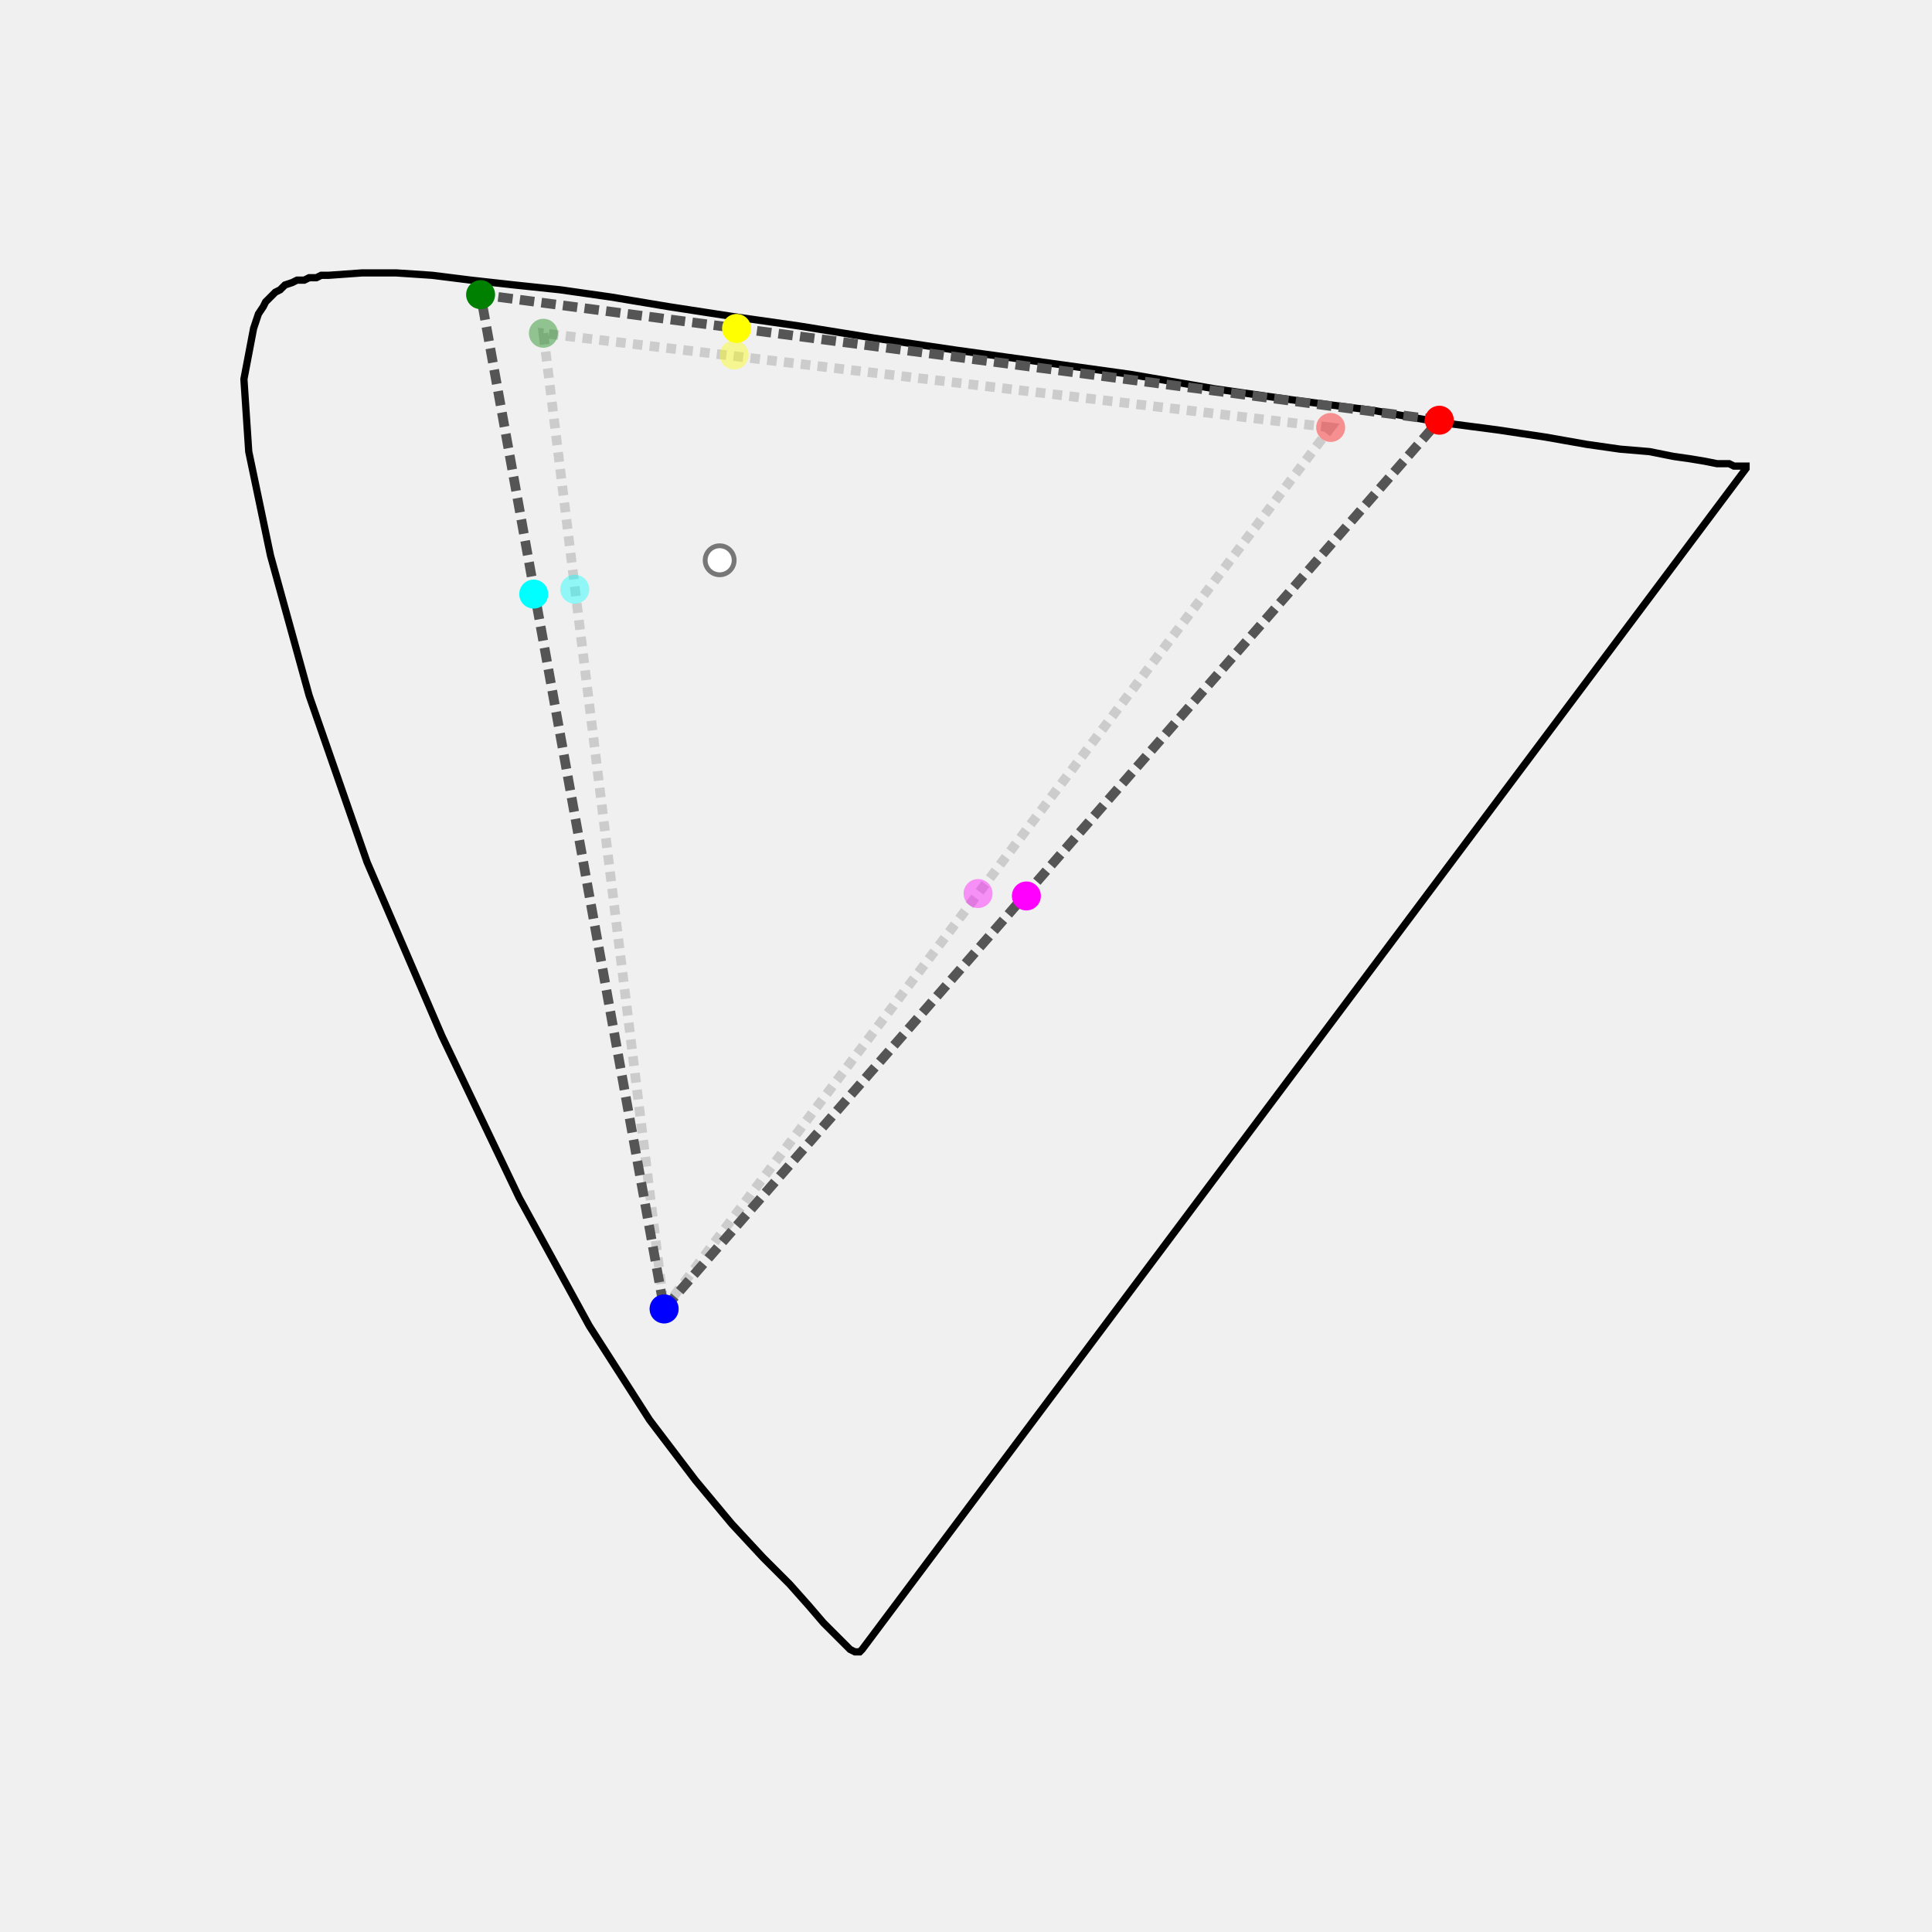
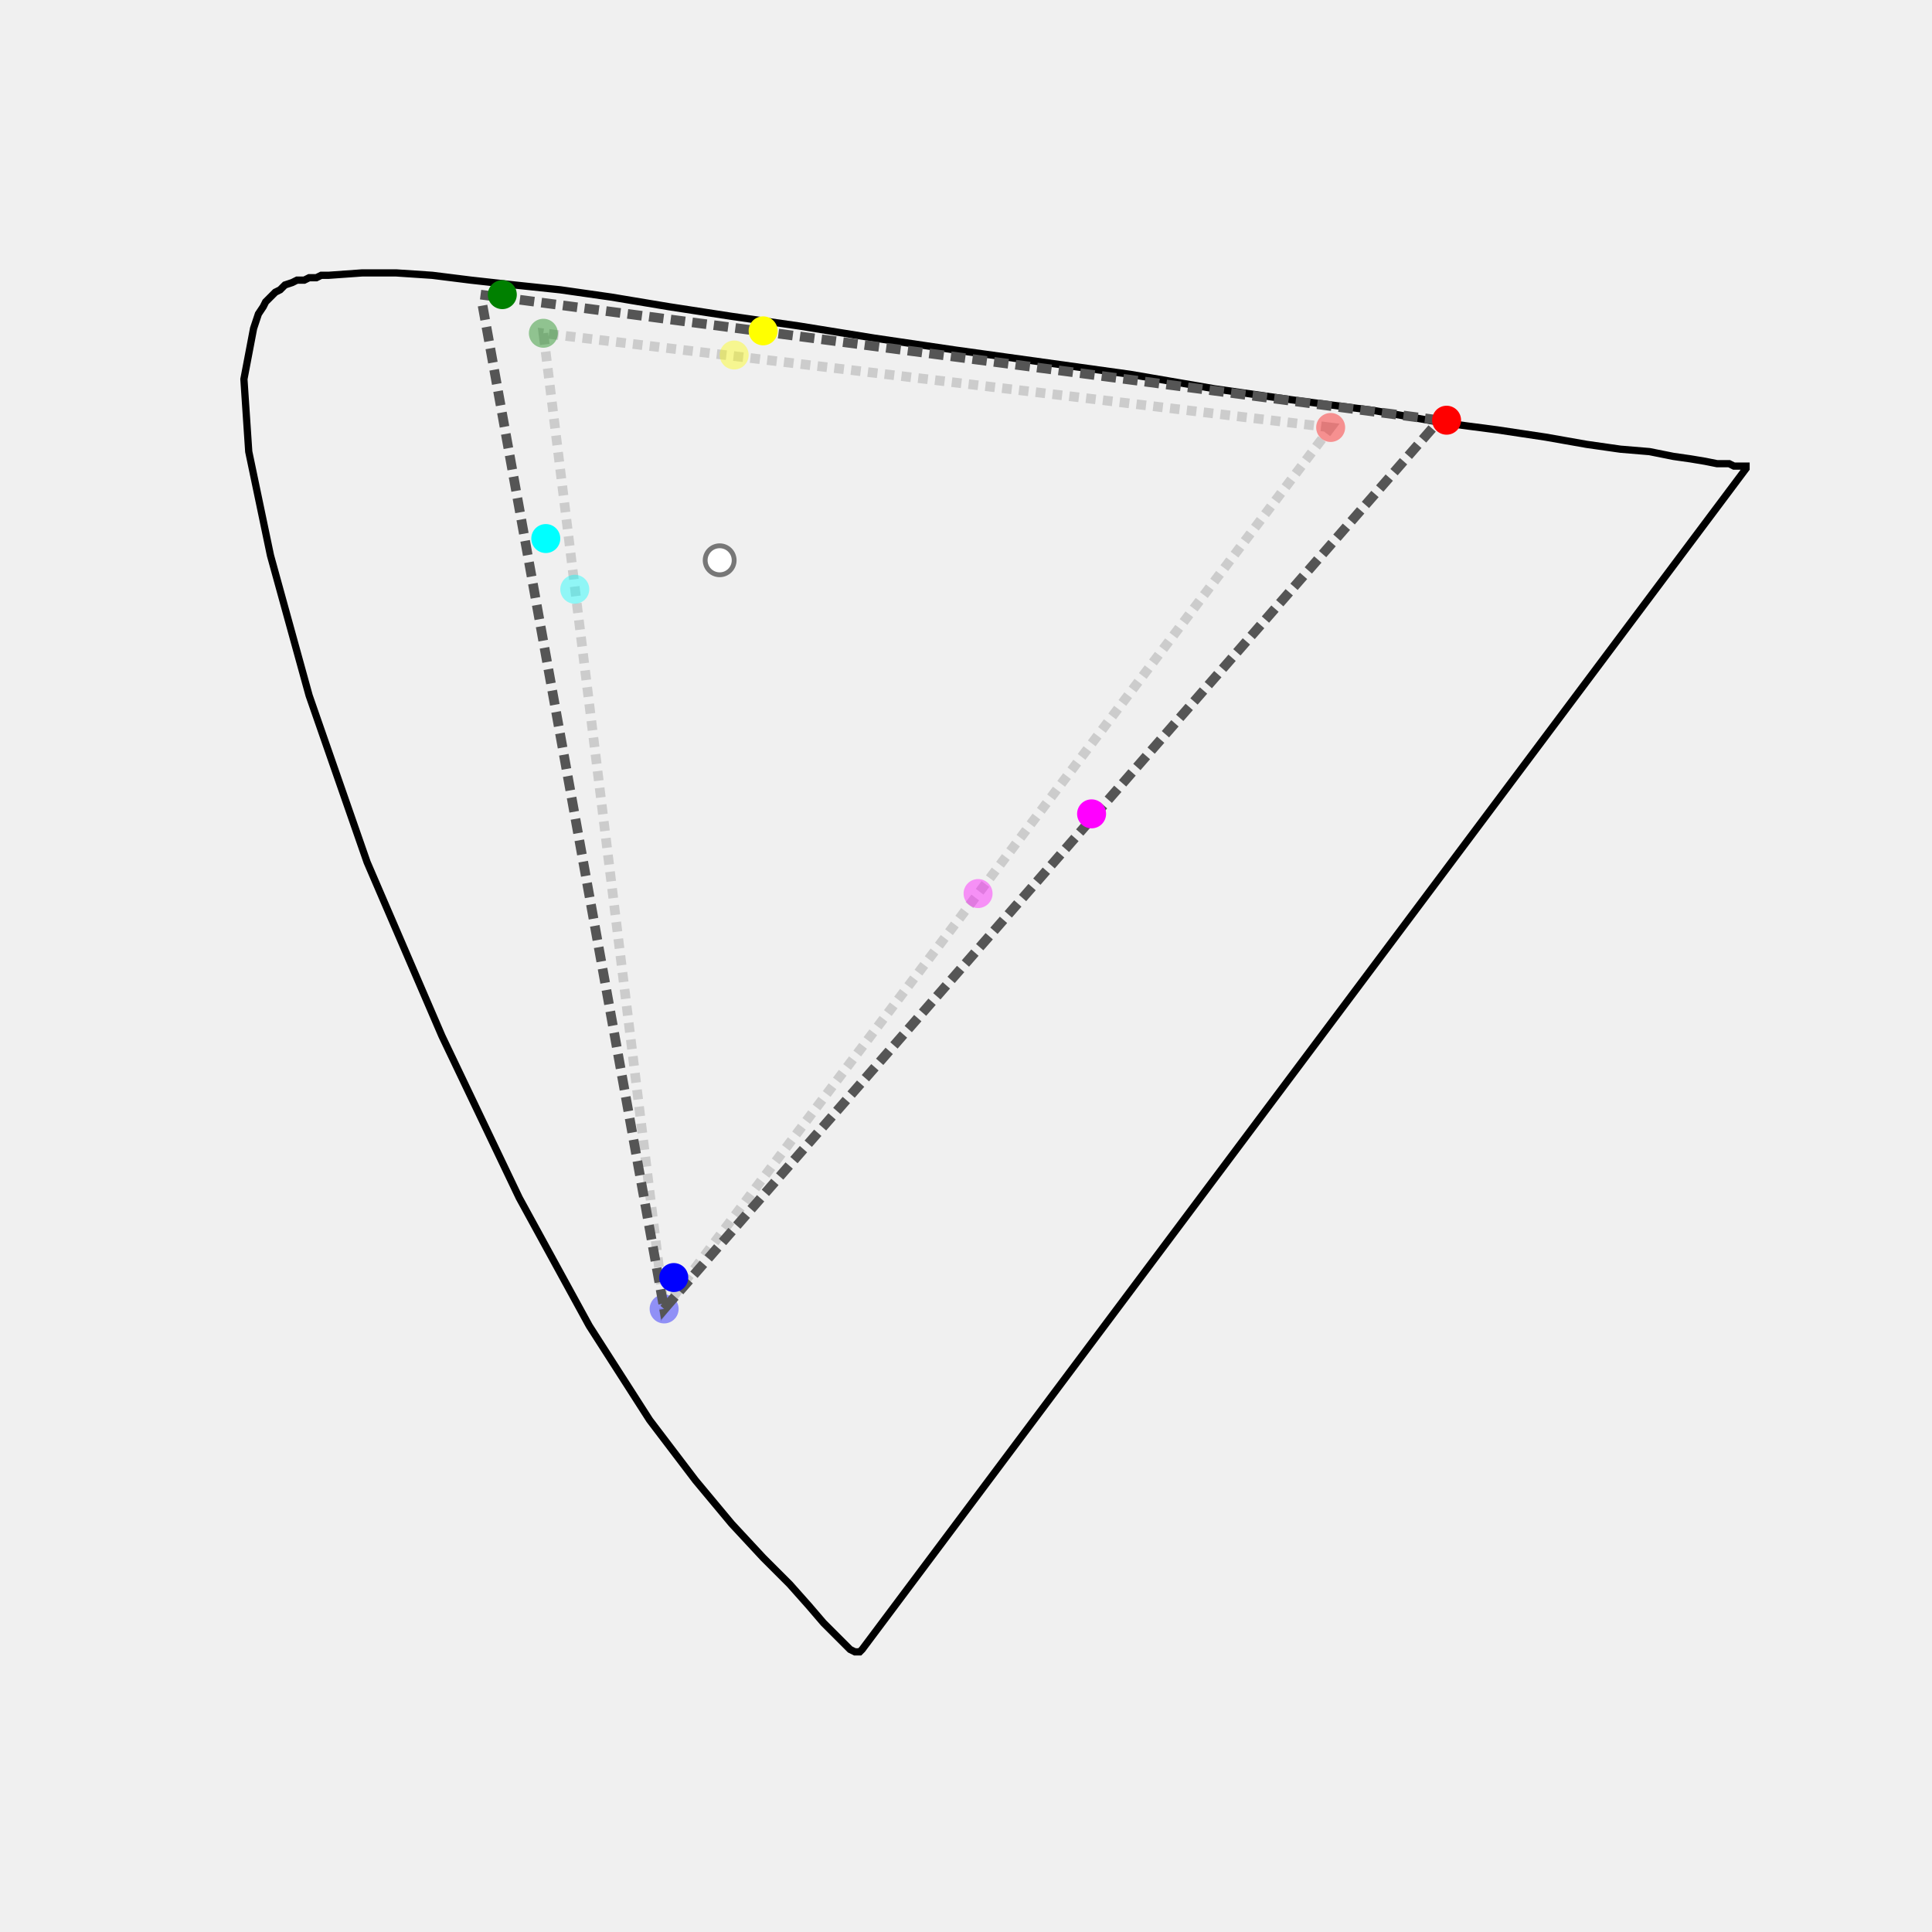
<svg xmlns="http://www.w3.org/2000/svg" viewBox="-0.1 -0.7 0.8 0.8" overflow="visible">
  <path fill="none" stroke="black" stroke-width="0.003" d="M 0.257  -0.017   L 0.257  -0.017   L 0.256  -0.016   L 0.256  -0.016   L 0.256  -0.016   L 0.255  -0.016   L 0.255  -0.016   L 0.254  -0.016   L 0.252  -0.017   L 0.25  -0.019   L 0.246  -0.023   L 0.241  -0.028   L 0.235  -0.035   L 0.227  -0.044   L 0.216  -0.055   L 0.203  -0.069   L 0.188  -0.087   L 0.169  -0.112   L 0.144  -0.151   L 0.115  -0.204   L 0.083  -0.271   L 0.052  -0.343   L 0.028  -0.412   L 0.012  -0.47   L 0.003  -0.513   L 0.001  -0.543   L 0.005  -0.564   L 0.006  -0.567   L 0.007  -0.57   L 0.009  -0.573   L 0.01  -0.575   L 0.012  -0.577   L 0.014  -0.579   L 0.016  -0.58   L 0.018  -0.582   L 0.021  -0.583   L 0.023  -0.584   L 0.026  -0.584   L 0.028  -0.585   L 0.031  -0.585   L 0.033  -0.586   L 0.036  -0.586   L 0.05  -0.587   L 0.064  -0.587   L 0.079  -0.586   L 0.095  -0.584   L 0.113  -0.582   L 0.132  -0.58   L 0.153  -0.577   L 0.177  -0.573   L 0.203  -0.569   L 0.231  -0.565   L 0.262  -0.56   L 0.296  -0.555   L 0.332  -0.55   L 0.368  -0.545   L 0.403  -0.539   L 0.438  -0.534   L 0.469  -0.53   L 0.497  -0.525   L 0.52  -0.522   L 0.54  -0.519   L 0.557  -0.516   L 0.571  -0.514   L 0.583  -0.513   L 0.593  -0.511   L 0.6  -0.51   L 0.606  -0.509   L 0.611  -0.508   L 0.614  -0.508   L 0.616  -0.508   L 0.618  -0.507   L 0.62  -0.507   L 0.622  -0.507   L 0.623  -0.507   L 0.623  -0.507   L 0.623  -0.506   L 0.623  -0.506   L 0.623  -0.506   L 0.623  -0.506   L 0.623  -0.506   L 0.623  -0.506   L 0.623  -0.506   L 0.623  -0.506   L 0.623  -0.506   L 0.623  -0.506   L 0.623  -0.506   L 0.623  -0.506   L 0.623  -0.506   L 0.623  -0.506   L 0.623  -0.506   L 0.623  -0.506   L 0.623  -0.506   Z" />
  <polygon fill="none" stroke="#CCC" stroke-dasharray="0.004 0.003" stroke-width="0.004" points="0.451, -0.523 0.125, -0.562 0.175, -0.158" />
  <circle r="0.006" cx="0.451" cy="-0.523" fill="red" fill-opacity="0.4" />
  <circle r="0.006" cx="0.125" cy="-0.562" fill="green" fill-opacity="0.4" />
  <circle r="0.006" cx="0.175" cy="-0.158" fill="blue" fill-opacity="0.4" />
  <circle r="0.006" cx="0.204" cy="-0.553" fill="yellow" fill-opacity="0.4" />
  <circle r="0.006" cx="0.138" cy="-0.456" fill="cyan" fill-opacity="0.4" />
  <circle r="0.006" cx="0.305" cy="-0.33" fill="magenta" fill-opacity="0.4" />
  <circle r="0.006" cx="0.198" cy="-0.468" fill="white" stroke="#777" stroke-width="0.002" />
  <polygon fill="none" stroke="#555" stroke-dasharray="0.006 0.003" stroke-width="0.004" points="0.496, -0.526 0.099, -0.578 0.175, -0.158" />
-   <circle r="0.006" cx="0.496" cy="-0.526" fill="red" />
-   <circle r="0.006" cx="0.099" cy="-0.578" fill="green" />
-   <circle r="0.006" cx="0.175" cy="-0.158" fill="blue" />
-   <circle r="0.006" cx="0.205" cy="-0.564" fill="yellow" />
-   <circle r="0.006" cx="0.121" cy="-0.454" fill="cyan" />
-   <circle r="0.006" cx="0.325" cy="-0.329" fill="magenta" />
+   <circle r="0.006" cx="0.499" cy="-0.526" fill="red" />
+   <circle r="0.006" cx="0.108" cy="-0.578" fill="green" />
+   <circle r="0.006" cx="0.179" cy="-0.171" fill="blue" />
+   <circle r="0.006" cx="0.216" cy="-0.563" fill="yellow" />
+   <circle r="0.006" cx="0.126" cy="-0.477" fill="cyan" />
+   <circle r="0.006" cx="0.352" cy="-0.363" fill="magenta" />
</svg>
